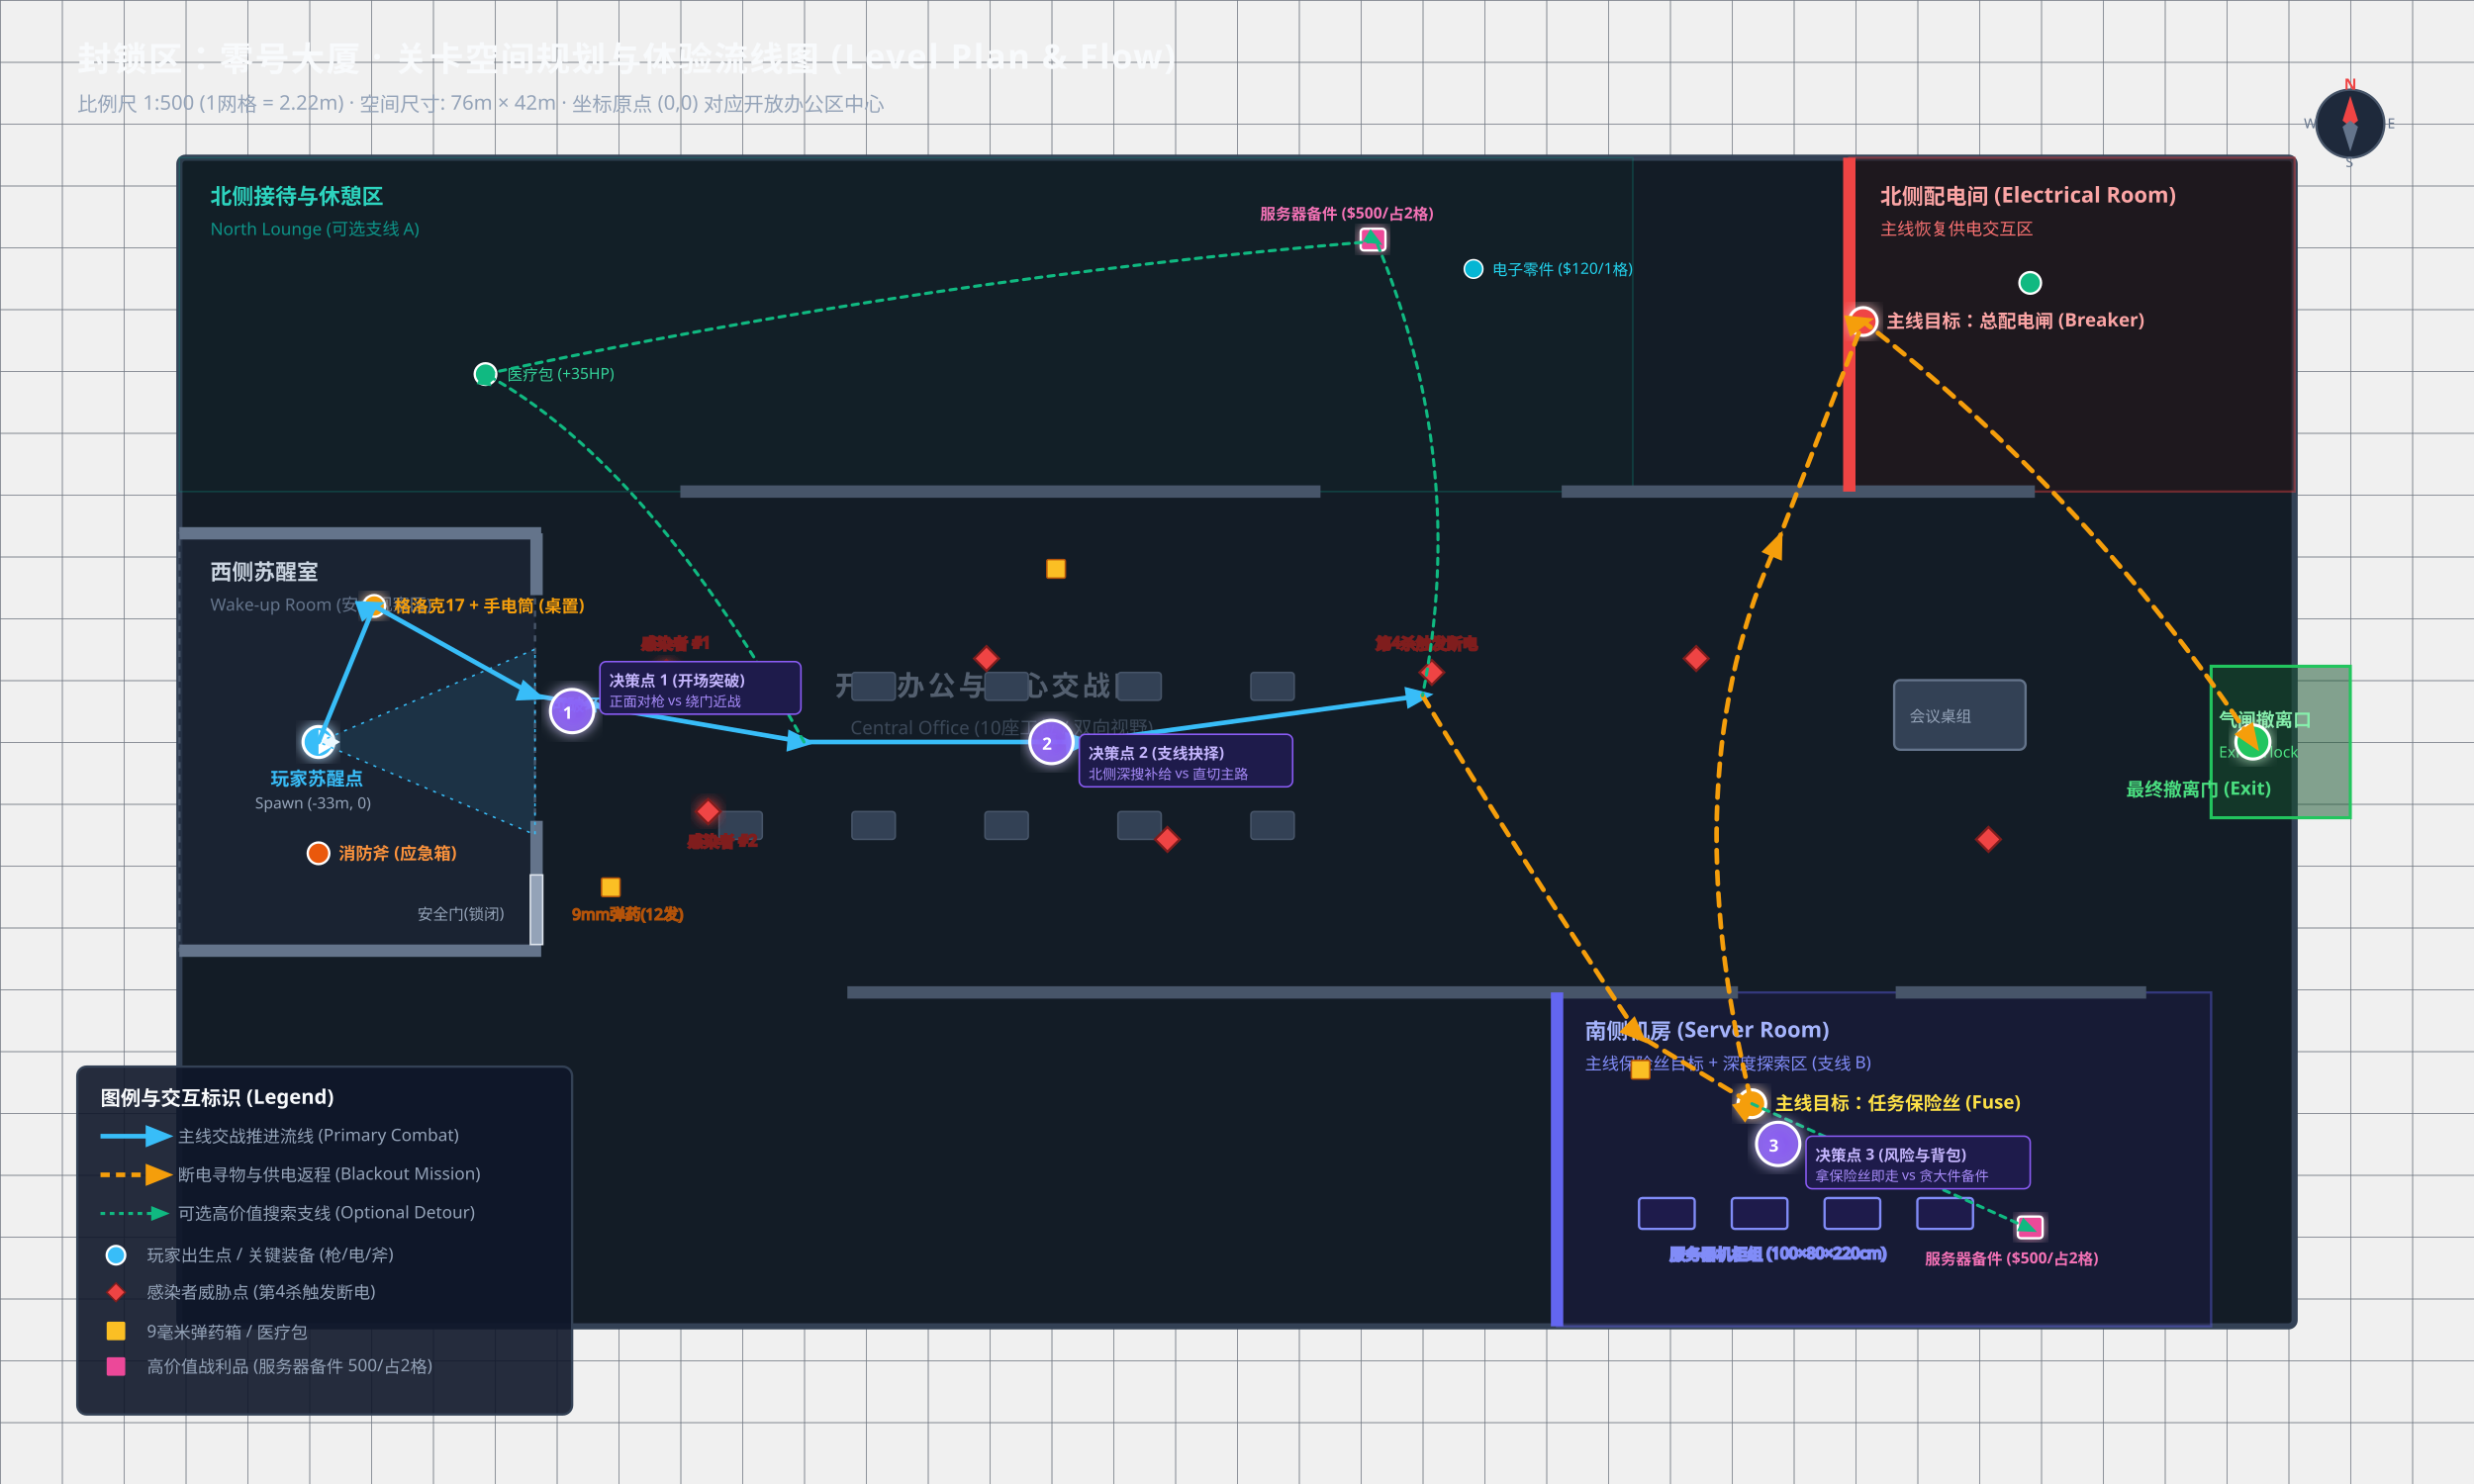
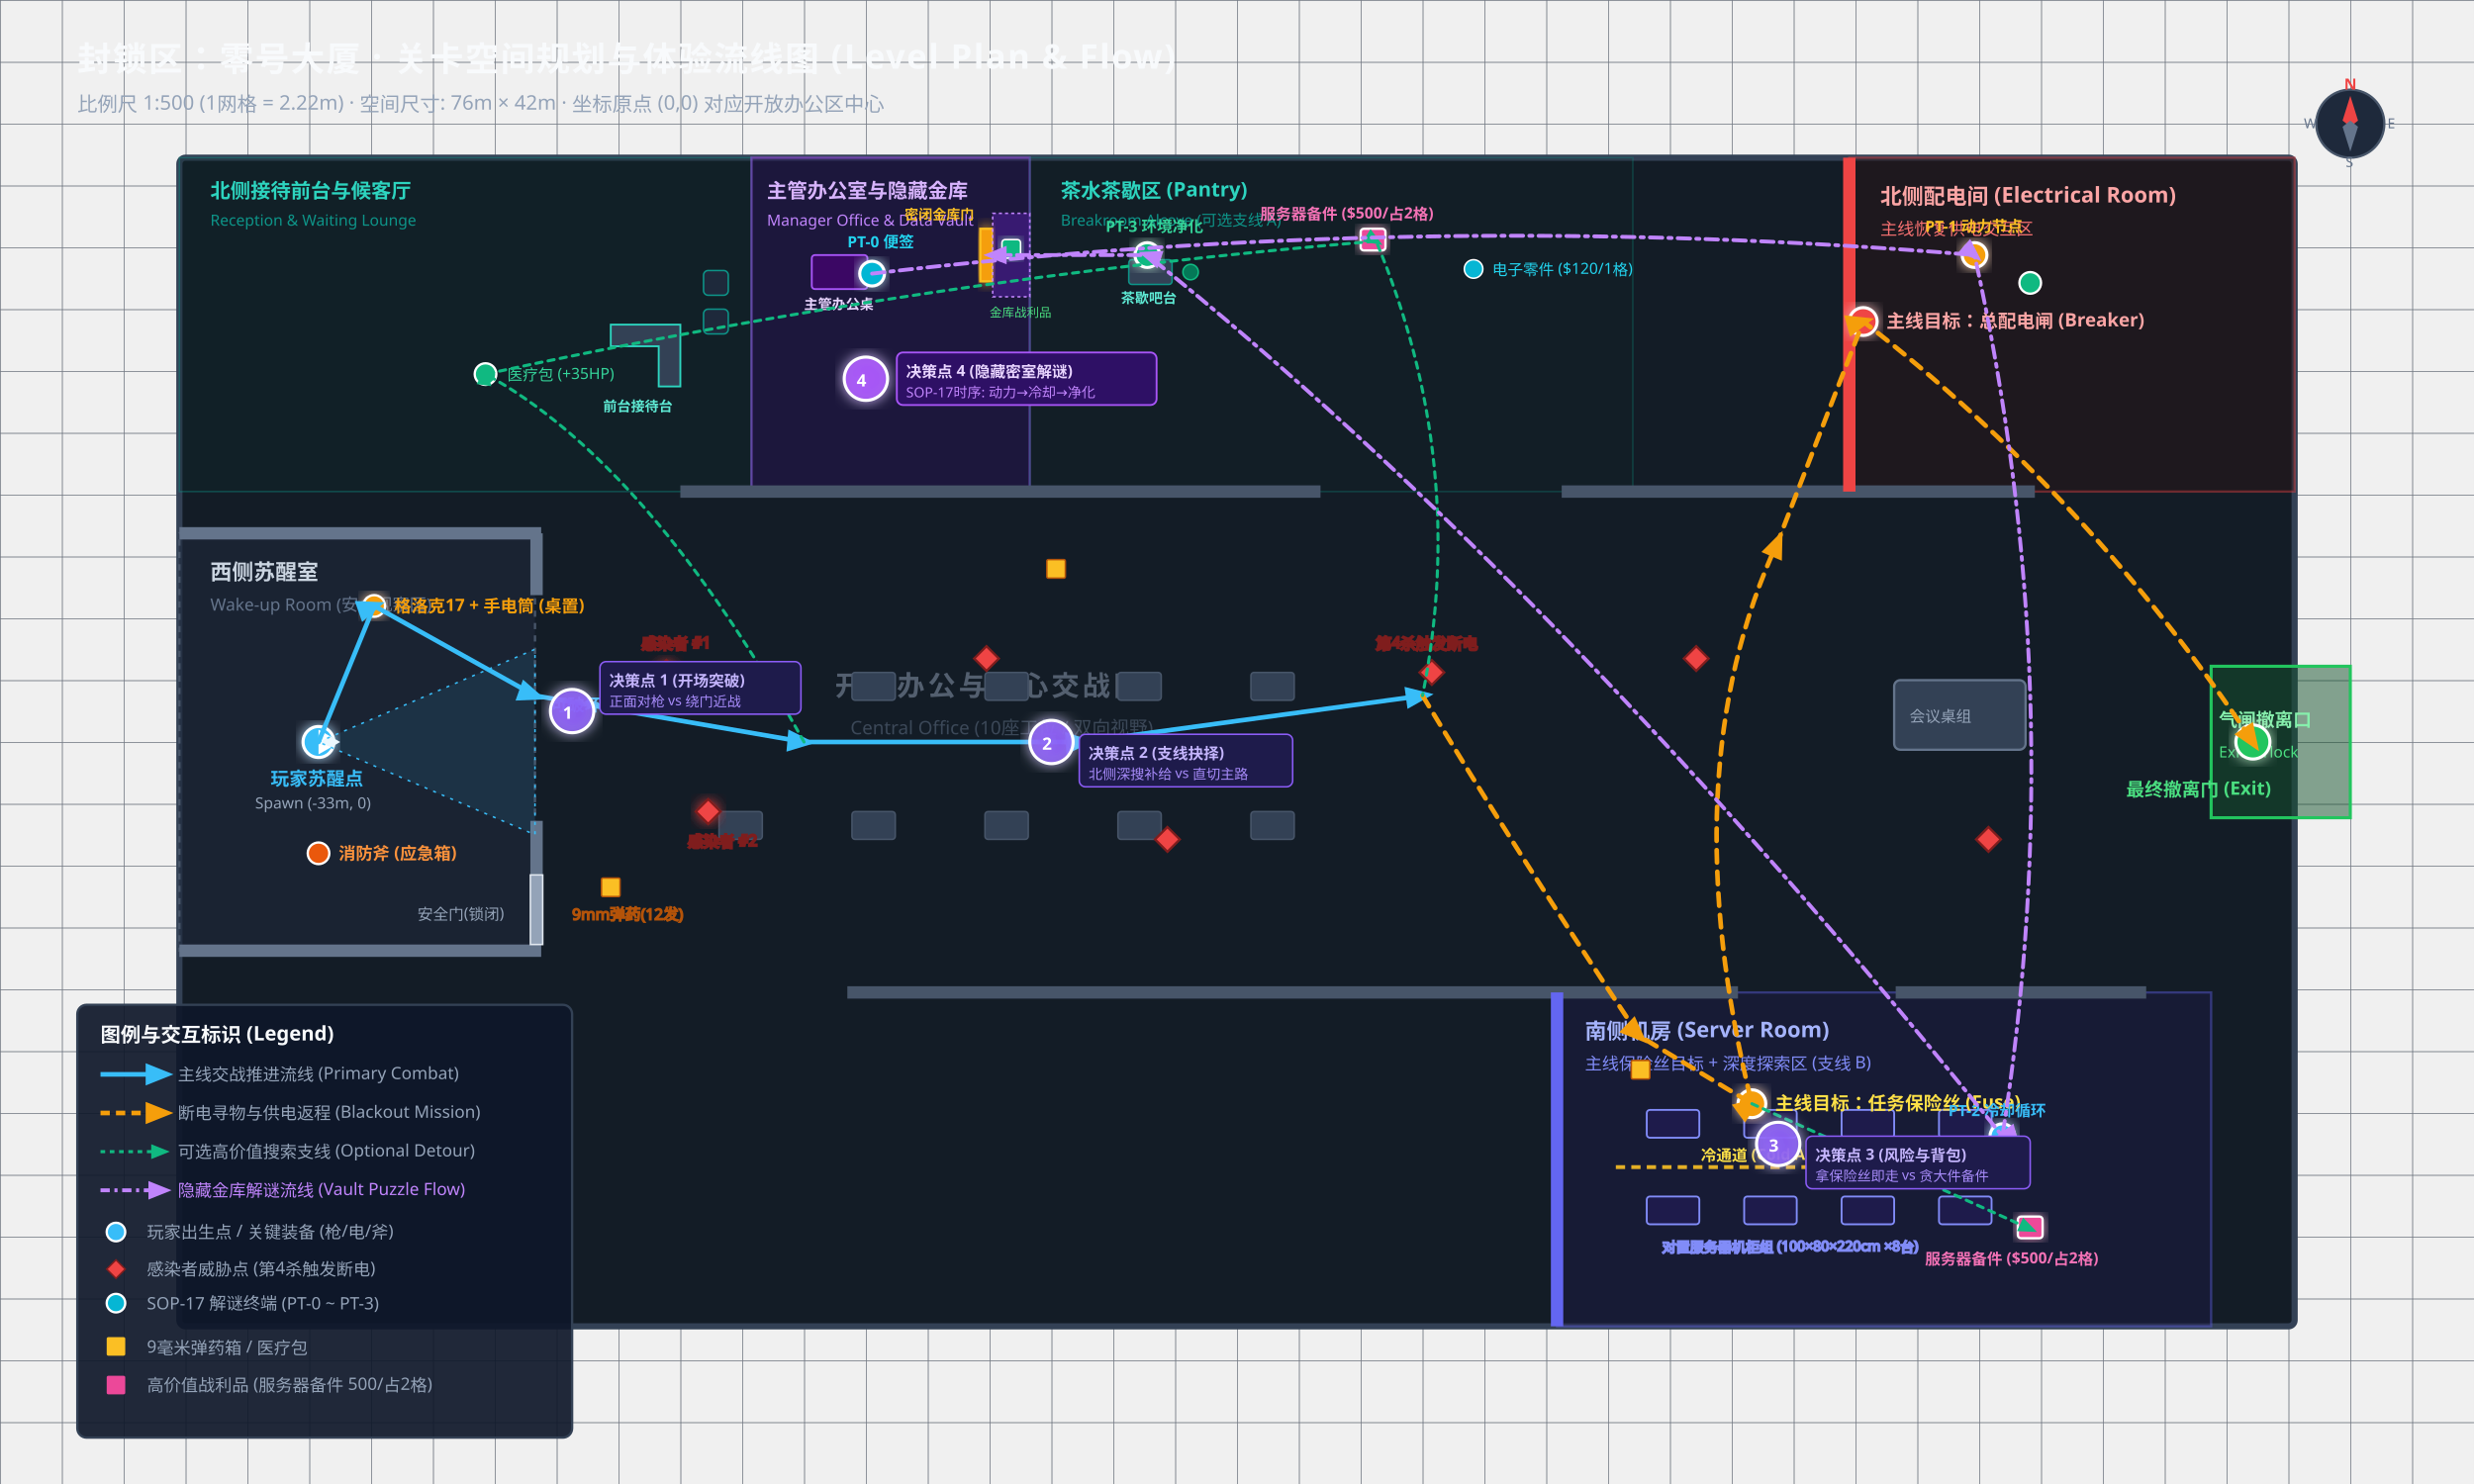
<svg xmlns="http://www.w3.org/2000/svg" viewBox="0 0 1600 960" width="100%" height="100%" style="background:#0f141a; font-family:'Segoe UI', 'PingFang SC', sans-serif;">
  <defs>
    <filter id="glow" x="-20%" y="-20%" width="140%" height="140%">
      <feGaussianBlur stdDeviation="4" result="blur" />
      <feComposite in="SourceGraphic" in2="blur" operator="over" />
    </filter>
    <marker id="arrow-blue" viewBox="0 0 10 10" refX="6" refY="5" markerWidth="6" markerHeight="6" orient="auto-start-reverse">
      <path d="M 0 1 L 10 5 L 0 9 z" fill="#38bdf8" />
    </marker>
    <marker id="arrow-amber" viewBox="0 0 10 10" refX="6" refY="5" markerWidth="6" markerHeight="6" orient="auto-start-reverse">
      <path d="M 0 1 L 10 5 L 0 9 z" fill="#f59e0b" />
    </marker>
    <marker id="arrow-green" viewBox="0 0 10 10" refX="6" refY="5" markerWidth="6" markerHeight="6" orient="auto-start-reverse">
      <path d="M 0 1 L 10 5 L 0 9 z" fill="#10b981" />
+     </marker>
+     <marker id="arrow-purple" viewBox="0 0 10 10" refX="6" refY="5" markerWidth="6" markerHeight="6" orient="auto-start-reverse">
+       <path d="M 0 1 L 10 5 L 0 9 z" fill="#c084fc" />
    </marker>
    <pattern id="grid" width="40" height="40" patternUnits="userSpaceOnUse">
      <path d="M 40 0 L 0 0 0 40" fill="none" stroke="#1e293b" stroke-width="1" stroke-opacity="0.6" />
    </pattern>
  </defs>
  <rect width="1600" height="960" fill="url(#grid)" />
  <text x="50" y="46" fill="#f8fafc" font-size="22" font-weight="bold" letter-spacing="1">封锁区：零号大厦 · 关卡空间规划与体验流线图 (Level Plan &amp; Flow)</text>
  <text x="50" y="72" fill="#94a3b8" font-size="13">比例尺 1:500 (1网格 = 2.22m) · 空间尺寸: 76m × 42m · 坐标原点 (0,0) 对应开放办公区中心</text>
  <rect x="116" y="102" width="1368" height="756" fill="#131c26" stroke="#334155" stroke-width="4" rx="4" />
  <rect x="116" y="345" width="230" height="270" fill="#1e293b" fill-opacity="0.6" stroke="#475569" stroke-dasharray="4,4" stroke-width="1.5" />
  <text x="136" y="375" fill="#cbd5e1" font-size="14" font-weight="bold">西侧苏醒室</text>
  <text x="136" y="395" fill="#64748b" font-size="11">Wake-up Room (安全观察区)</text>
-   <rect x="116" y="102" width="940" height="216" fill="#0f2e2e" fill-opacity="0.2" stroke="#0d9488" stroke-opacity="0.3" stroke-width="1" />
-   <text x="136" y="132" fill="#2dd4bf" font-size="14" font-weight="bold">北侧接待与休憩区</text>
-   <text x="136" y="152" fill="#0d9488" font-size="11">North Lounge (可选支线 A)</text>
+   <rect x="116" y="102" width="370" height="216" fill="#0f2e2e" fill-opacity="0.25" stroke="#0d9488" stroke-opacity="0.4" stroke-width="1" />
+   <text x="136" y="128" fill="#2dd4bf" font-size="13" font-weight="bold">北侧接待前台与候客厅</text>
+   <text x="136" y="146" fill="#0d9488" font-size="10">Reception &amp; Waiting Lounge</text>
+   <rect x="486" y="102" width="180" height="216" fill="#2e1065" fill-opacity="0.35" stroke="#a855f7" stroke-opacity="0.5" stroke-width="1.5" />
+   <text x="496" y="128" fill="#d8b4fe" font-size="13" font-weight="bold">主管办公室与隐藏金库</text>
+   <text x="496" y="146" fill="#c084fc" font-size="10">Manager Office &amp; Data Vault</text>
+   <rect x="666" y="102" width="390" height="216" fill="#0f2e2e" fill-opacity="0.15" stroke="#0d9488" stroke-opacity="0.3" stroke-width="1" />
+   <text x="686" y="128" fill="#2dd4bf" font-size="13" font-weight="bold">茶水茶歇区 (Pantry)</text>
+   <text x="686" y="146" fill="#0d9488" font-size="10">Breakroom Alcove (可选支线 A)</text>
  <rect x="1007" y="642" width="423" height="216" fill="#1e1b4b" fill-opacity="0.4" stroke="#6366f1" stroke-opacity="0.4" stroke-width="1.5" />
  <text x="1025" y="672" fill="#a5b4fc" font-size="14" font-weight="bold">南侧机房 (Server Room)</text>
  <text x="1025" y="692" fill="#818cf8" font-size="11">主线保险丝目标 + 深度探索区 (支线 B)</text>
  <rect x="1196" y="102" width="288" height="216" fill="#311313" fill-opacity="0.4" stroke="#ef4444" stroke-opacity="0.4" stroke-width="1.5" />
  <text x="1216" y="132" fill="#fca5a5" font-size="14" font-weight="bold">北侧配电间 (Electrical Room)</text>
  <text x="1216" y="152" fill="#f87171" font-size="11">主线恢复供电交互区</text>
  <rect x="1430" y="431" width="90" height="98" fill="#14532d" fill-opacity="0.5" stroke="#22c55e" stroke-width="2" />
  <text x="1435" y="470" fill="#86efac" font-size="12" font-weight="bold">气闸撤离口</text>
  <text x="1435" y="490" fill="#4ade80" font-size="10">Exit Airlock</text>
  <text x="540" y="450" fill="#94a3b8" font-size="18" font-weight="bold" letter-spacing="2" fill-opacity="0.5">开放办公与核心交战区</text>
  <text x="550" y="475" fill="#64748b" font-size="12" fill-opacity="0.5">Central Office (10座工位 / 双向视野)</text>
  <rect x="116" y="341" width="234" height="8" fill="#64748b" />
  <rect x="116" y="611" width="234" height="8" fill="#64748b" />
  <rect x="343" y="345" width="8" height="40" fill="#64748b" />
  <line x1="346" y1="385" x2="346" y2="531" stroke="#38bdf8" stroke-width="4" stroke-dasharray="3,3" filter="url(#glow)" />
  <text x="356" y="460" fill="#38bdf8" font-size="11" font-weight="bold">可破坏观察窗</text>
  <rect x="343" y="531" width="8" height="35" fill="#64748b" />
  <rect x="343" y="566" width="8" height="45" fill="#94a3b8" stroke="#e2e8f0" stroke-width="1" />
  <text x="270" y="595" fill="#94a3b8" font-size="10">安全门(锁闭)</text>
  <rect x="440" y="314" width="414" height="8" fill="#475569" />
  <rect x="1010" y="314" width="306" height="8" fill="#475569" />
  <rect x="548" y="638" width="576" height="8" fill="#475569" />
  <rect x="1226" y="638" width="162" height="8" fill="#475569" />
  <rect x="1003" y="642" width="8" height="216" fill="#6366f1" />
  <rect x="1192" y="102" width="8" height="216" fill="#ef4444" />
  <g fill="#334155" stroke="#475569" stroke-width="1">
    <rect x="465" y="435" width="28" height="18" rx="2" />
    <rect x="551" y="435" width="28" height="18" rx="2" />
    <rect x="637" y="435" width="28" height="18" rx="2" />
    <rect x="723" y="435" width="28" height="18" rx="2" />
    <rect x="809" y="435" width="28" height="18" rx="2" />
    <rect x="465" y="525" width="28" height="18" rx="2" />
    <rect x="551" y="525" width="28" height="18" rx="2" />
    <rect x="637" y="525" width="28" height="18" rx="2" />
    <rect x="723" y="525" width="28" height="18" rx="2" />
    <rect x="809" y="525" width="28" height="18" rx="2" />
  </g>
-   <g fill="#1e1b4b" stroke="#818cf8" stroke-width="1.5">
-     <rect x="1060" y="775" width="36" height="20" rx="2" />
-     <rect x="1120" y="775" width="36" height="20" rx="2" />
-     <rect x="1180" y="775" width="36" height="20" rx="2" />
-     <rect x="1240" y="775" width="36" height="20" rx="2" />
-     <text x="1080" y="815" fill="#a5b4fc" font-size="10">服务器机柜组 (100×80×220cm)</text>
+   <path d="M 395 210 L 440 210 L 440 250 L 426 250 L 426 224 L 395 224 Z" fill="#334155" stroke="#2dd4bf" stroke-width="1.2" />
+   <text x="390" y="266" fill="#5eead4" font-size="9" font-weight="bold">前台接待台</text>
+   <rect x="455" y="175" width="16" height="16" rx="3" fill="#1e293b" stroke="#0d9488" stroke-width="1" />
+   <rect x="455" y="200" width="16" height="16" rx="3" fill="#1e293b" stroke="#0d9488" stroke-width="1" />
+   <rect x="525" y="165" width="36" height="22" rx="2" fill="#3b0764" stroke="#a855f7" stroke-width="1.2" />
+   <text x="520" y="200" fill="#e9d5ff" font-size="9" font-weight="bold">主管办公桌</text>
+   <rect x="634" y="148" width="8" height="34" fill="#f59e0b" stroke="#fbbf24" stroke-width="1.5" filter="url(#glow)" />
+   <text x="585" y="142" fill="#fbbf24" font-size="9" font-weight="bold">密闭金库门</text>
+   <rect x="642" y="138" width="24" height="54" fill="#4c1d95" fill-opacity="0.6" stroke="#c084fc" stroke-dasharray="2,2" />
+   <rect x="648" y="155" width="12" height="12" rx="2" fill="#10b981" stroke="#fff" stroke-width="1" filter="url(#glow)" />
+   <text x="640" y="205" fill="#4ade80" font-size="8">金库战利品</text>
+   <rect x="730" y="168" width="28" height="16" rx="2" fill="#334155" stroke="#0d9488" stroke-width="1" />
+   <circle cx="770" cy="176" r="5" fill="#047857" stroke="#10b981" />
+   <text x="725" y="196" fill="#5eead4" font-size="9" font-weight="bold">茶歇吧台</text>
+   <g fill="#1e1b4b" stroke="#818cf8" stroke-width="1.2">
+     <rect x="1065" y="718" width="34" height="18" rx="2" />
+     <rect x="1128" y="718" width="34" height="18" rx="2" />
+     <rect x="1191" y="718" width="34" height="18" rx="2" />
+     <rect x="1254" y="718" width="34" height="18" rx="2" />
+   </g>
+   <line x1="1045" y1="755" x2="1310" y2="755" stroke="#fbbf24" stroke-width="2.5" stroke-dasharray="6,4" opacity="0.9" />
+   <text x="1100" y="751" fill="#fde047" font-size="10" font-weight="bold">冷通道 (Cold Aisle 3.6m / 悬空电缆桥架)</text>
+   <g fill="#1e1b4b" stroke="#818cf8" stroke-width="1.2">
+     <rect x="1065" y="774" width="34" height="18" rx="2" />
+     <rect x="1128" y="774" width="34" height="18" rx="2" />
+     <rect x="1191" y="774" width="34" height="18" rx="2" />
+     <rect x="1254" y="774" width="34" height="18" rx="2" />
+     <text x="1075" y="810" fill="#a5b4fc" font-size="9">对置服务器机柜组 (100×80×220cm ×8台)</text>
  </g>
  <rect x="1225" y="440" width="85" height="45" rx="4" fill="#334155" stroke="#64748b" stroke-width="1.5" />
  <text x="1235" y="467" fill="#94a3b8" font-size="10">会议桌组</text>
  <circle cx="206" cy="480" r="10" fill="#38bdf8" stroke="#fff" stroke-width="2" filter="url(#glow)" />
  <polygon points="206,472 220,480 206,488" fill="#fff" />
  <text x="175" y="508" fill="#38bdf8" font-size="12" font-weight="bold">玩家苏醒点</text>
  <text x="165" y="523" fill="#94a3b8" font-size="10">Spawn (-33m, 0)</text>
  <polygon points="206,480 346,420 346,540" fill="#38bdf8" fill-opacity="0.1" stroke="#38bdf8" stroke-width="1" stroke-dasharray="2,4" />
  <circle cx="242" cy="392" r="7" fill="#f59e0b" stroke="#fff" stroke-width="1.5" filter="url(#glow)" />
  <text x="255" y="396" fill="#f59e0b" font-size="11" font-weight="bold">格洛克17 + 手电筒 (桌置)</text>
  <circle cx="206" cy="552" r="7" fill="#ea580c" stroke="#fff" stroke-width="1.5" />
  <text x="219" y="556" fill="#fb923c" font-size="11" font-weight="bold">消防斧 (应急箱)</text>
  <g fill="#ef4444" stroke="#7f1d1d" stroke-width="1.5">
    <polygon points="431,427 439,435 431,443 423,435" filter="url(#glow)" />
    <text x="415" y="420" fill="#f87171" font-size="10">感染者 #1</text>
    <polygon points="458,517 466,525 458,533 450,525" filter="url(#glow)" />
    <text x="445" y="548" fill="#f87171" font-size="10">感染者 #2</text>
    <polygon points="638,418 646,426 638,434 630,426" />
    <polygon points="755,535 763,543 755,551 747,543" />
    <polygon points="926,427 934,435 926,443 918,435" />
    <text x="890" y="420" fill="#f87171" font-size="10">第4杀触发断电</text>
    <polygon points="1097,418 1105,426 1097,434 1089,426" />
    <polygon points="1286,535 1294,543 1286,551 1278,543" />
  </g>
  <g fill="#fbbf24" stroke="#b45309" stroke-width="1">
    <rect x="389" y="568" width="12" height="12" rx="1" />
    <text x="370" y="595" fill="#fbbf24" font-size="10">9mm弹药(12发)</text>
    <rect x="677" y="362" width="12" height="12" rx="1" />
    <rect x="1055" y="686" width="12" height="12" rx="1" />
  </g>
  <circle cx="314" cy="242" r="7" fill="#10b981" stroke="#fff" stroke-width="1.5" />
  <text x="328" y="246" fill="#34d399" font-size="10">医疗包 (+35HP)</text>
  <circle cx="1313" cy="183" r="7" fill="#10b981" stroke="#fff" stroke-width="1.5" />
  <circle cx="953" cy="174" r="6" fill="#06b6d4" stroke="#fff" stroke-width="1" />
  <text x="965" y="178" fill="#22d3ee" font-size="10">电子零件 ($120/1格)</text>
  <rect x="880" y="148" width="16" height="14" rx="2" fill="#ec4899" stroke="#fff" stroke-width="1.5" filter="url(#glow)" />
  <text x="815" y="142" fill="#f472b6" font-size="10" font-weight="bold">服务器备件 ($500/占2格)</text>
  <rect x="1305" y="787" width="16" height="14" rx="2" fill="#ec4899" stroke="#fff" stroke-width="1.5" filter="url(#glow)" />
  <text x="1245" y="818" fill="#f472b6" font-size="10" font-weight="bold">服务器备件 ($500/占2格)</text>
  <circle cx="1133" cy="714" r="9" fill="#f59e0b" stroke="#fff" stroke-width="2" filter="url(#glow)" />
  <text x="1148" y="718" fill="#fde047" font-size="12" font-weight="bold">主线目标：任务保险丝 (Fuse)</text>
  <circle cx="1205" cy="208" r="9" fill="#ef4444" stroke="#fff" stroke-width="2" filter="url(#glow)" />
  <text x="1220" y="212" fill="#fca5a5" font-size="12" font-weight="bold">主线目标：总配电闸 (Breaker)</text>
  <circle cx="1457" cy="480" r="11" fill="#22c55e" stroke="#fff" stroke-width="2" filter="url(#glow)" />
  <text x="1375" y="515" fill="#4ade80" font-size="12" font-weight="bold">最终撤离门 (Exit)</text>
+   <circle cx="564" cy="177" r="8" fill="#06b6d4" stroke="#fff" stroke-width="2" filter="url(#glow)" />
+   <text x="548" y="160" fill="#22d3ee" font-size="10" font-weight="bold">PT-0 便签</text>
+   <circle cx="1277" cy="165" r="8" fill="#f59e0b" stroke="#fff" stroke-width="2" filter="url(#glow)" />
+   <text x="1245" y="150" fill="#fbbf24" font-size="10" font-weight="bold">PT-1 动力节点</text>
+   <circle cx="1295" cy="735" r="8" fill="#38bdf8" stroke="#fff" stroke-width="2" filter="url(#glow)" />
+   <text x="1260" y="722" fill="#38bdf8" font-size="10" font-weight="bold">PT-2 冷却循环</text>
+   <circle cx="742" cy="165" r="8" fill="#10b981" stroke="#fff" stroke-width="2" filter="url(#glow)" />
+   <text x="715" y="150" fill="#34d399" font-size="10" font-weight="bold">PT-3 环境净化</text>
  <path d="M 206 480 L 242 392 L 346 450 L 520 480 L 700 480 L 920 450" fill="none" stroke="#38bdf8" stroke-width="3" stroke-linecap="round" stroke-linejoin="round" marker-mid="url(#arrow-blue)" marker-end="url(#arrow-blue)" />
  <path d="M 920 450 Q 980 550 1060 670 L 1133 714 Q 1080 500 1150 350 L 1205 208 Q 1350 320 1457 480" fill="none" stroke="#f59e0b" stroke-width="3" stroke-dasharray="8,6" stroke-linecap="round" stroke-linejoin="round" marker-mid="url(#arrow-amber)" marker-end="url(#arrow-amber)" />
  <path d="M 520 480 Q 420 300 314 242 Q 600 180 890 156 Q 950 300 920 450" fill="none" stroke="#10b981" stroke-width="2" stroke-dasharray="4,4" stroke-linecap="round" stroke-linejoin="round" marker-mid="url(#arrow-green)" />
  <path d="M 1133 714 L 1313 795" fill="none" stroke="#10b981" stroke-width="2" stroke-dasharray="4,4" stroke-linecap="round" stroke-linejoin="round" marker-end="url(#arrow-green)" />
+   <path d="M 564 177 Q 920 135 1277 165 Q 1340 450 1295 735 Q 1010 380 742 165 L 642 165" fill="none" stroke="#c084fc" stroke-width="2.5" stroke-dasharray="8,4,2,4" stroke-linecap="round" stroke-linejoin="round" marker-mid="url(#arrow-purple)" marker-end="url(#arrow-purple)" />
  <g filter="url(#glow)">
    <circle cx="370" cy="460" r="14" fill="#8b5cf6" fill-opacity="0.8" stroke="#fff" stroke-width="2" />
    <text x="364" y="465" fill="#fff" font-size="11" font-weight="bold">1</text>
  </g>
  <rect x="388" y="428" width="130" height="34" rx="4" fill="#1e1b4b" stroke="#8b5cf6" stroke-width="1" />
  <text x="394" y="444" fill="#c4b5fd" font-size="10" font-weight="bold">决策点 1 (开场突破)</text>
  <text x="394" y="457" fill="#a78bfa" font-size="9">正面对枪 vs 绕门近战</text>
  <g filter="url(#glow)">
    <circle cx="680" cy="480" r="14" fill="#8b5cf6" fill-opacity="0.8" stroke="#fff" stroke-width="2" />
    <text x="674" y="485" fill="#fff" font-size="11" font-weight="bold">2</text>
  </g>
  <rect x="698" y="475" width="138" height="34" rx="4" fill="#1e1b4b" stroke="#8b5cf6" stroke-width="1" />
  <text x="704" y="491" fill="#c4b5fd" font-size="10" font-weight="bold">决策点 2 (支线抉择)</text>
  <text x="704" y="504" fill="#a78bfa" font-size="9">北侧深搜补给 vs 直切主路</text>
  <g filter="url(#glow)">
    <circle cx="1150" cy="740" r="14" fill="#8b5cf6" fill-opacity="0.8" stroke="#fff" stroke-width="2" />
    <text x="1144" y="745" fill="#fff" font-size="11" font-weight="bold">3</text>
  </g>
  <rect x="1168" y="735" width="145" height="34" rx="4" fill="#1e1b4b" stroke="#8b5cf6" stroke-width="1" />
  <text x="1174" y="751" fill="#c4b5fd" font-size="10" font-weight="bold">决策点 3 (风险与背包)</text>
  <text x="1174" y="764" fill="#a78bfa" font-size="9">拿保险丝即走 vs 贪大件备件</text>
-   <rect x="50" y="690" width="320" height="225" rx="6" fill="#0f172a" fill-opacity="0.9" stroke="#334155" stroke-width="1.5" />
-   <text x="65" y="715" fill="#f8fafc" font-size="13" font-weight="bold">图例与交互标识 (Legend)</text>
-   <line x1="65" y1="735" x2="105" y2="735" stroke="#38bdf8" stroke-width="3" marker-end="url(#arrow-blue)" />
-   <text x="115" y="739" fill="#94a3b8" font-size="11">主线交战推进流线 (Primary Combat)</text>
-   <line x1="65" y1="760" x2="105" y2="760" stroke="#f59e0b" stroke-width="3" stroke-dasharray="6,4" marker-end="url(#arrow-amber)" />
-   <text x="115" y="764" fill="#94a3b8" font-size="11">断电寻物与供电返程 (Blackout Mission)</text>
-   <line x1="65" y1="785" x2="105" y2="785" stroke="#10b981" stroke-width="2" stroke-dasharray="3,3" marker-end="url(#arrow-green)" />
-   <text x="115" y="789" fill="#94a3b8" font-size="11">可选高价值搜索支线 (Optional Detour)</text>
-   <circle cx="75" cy="812" r="6" fill="#38bdf8" stroke="#fff" stroke-width="1.5" />
-   <text x="95" y="816" fill="#94a3b8" font-size="11">玩家出生点 / 关键装备 (枪/电/斧)</text>
-   <polygon points="75,830 81,836 75,842 69,836" fill="#ef4444" stroke="#7f1d1d" stroke-width="1" />
-   <text x="95" y="840" fill="#94a3b8" font-size="11">感染者威胁点 (第4杀触发断电)</text>
-   <rect x="69" y="855" width="12" height="12" rx="1" fill="#fbbf24" />
-   <text x="95" y="865" fill="#94a3b8" font-size="11">9毫米弹药箱 / 医疗包</text>
-   <rect x="69" y="878" width="12" height="12" rx="1" fill="#ec4899" />
-   <text x="95" y="888" fill="#94a3b8" font-size="11">高价值战利品 (服务器备件 500/占2格)</text>
+   <g filter="url(#glow)">
+     <circle cx="560" cy="245" r="14" fill="#a855f7" fill-opacity="0.9" stroke="#fff" stroke-width="2" />
+     <text x="554" y="250" fill="#fff" font-size="11" font-weight="bold">4</text>
+   </g>
+   <rect x="580" y="228" width="168" height="34" rx="4" fill="#2e1065" stroke="#a855f7" stroke-width="1.2" />
+   <text x="586" y="244" fill="#e9d5ff" font-size="10" font-weight="bold">决策点 4 (隐藏密室解谜)</text>
+   <text x="586" y="257" fill="#c084fc" font-size="9">SOP-17时序: 动力→冷却→净化</text>
+   <rect x="50" y="650" width="320" height="280" rx="6" fill="#0f172a" fill-opacity="0.92" stroke="#334155" stroke-width="1.5" />
+   <text x="65" y="674" fill="#f8fafc" font-size="13" font-weight="bold">图例与交互标识 (Legend)</text>
+   <line x1="65" y1="695" x2="105" y2="695" stroke="#38bdf8" stroke-width="3" marker-end="url(#arrow-blue)" />
+   <text x="115" y="699" fill="#94a3b8" font-size="11">主线交战推进流线 (Primary Combat)</text>
+   <line x1="65" y1="720" x2="105" y2="720" stroke="#f59e0b" stroke-width="3" stroke-dasharray="6,4" marker-end="url(#arrow-amber)" />
+   <text x="115" y="724" fill="#94a3b8" font-size="11">断电寻物与供电返程 (Blackout Mission)</text>
+   <line x1="65" y1="745" x2="105" y2="745" stroke="#10b981" stroke-width="2" stroke-dasharray="3,3" marker-end="url(#arrow-green)" />
+   <text x="115" y="749" fill="#94a3b8" font-size="11">可选高价值搜索支线 (Optional Detour)</text>
+   <line x1="65" y1="770" x2="105" y2="770" stroke="#c084fc" stroke-width="2.5" stroke-dasharray="6,3,2,3" marker-end="url(#arrow-purple)" />
+   <text x="115" y="774" fill="#c084fc" font-size="11">隐藏金库解谜流线 (Vault Puzzle Flow)</text>
+   <circle cx="75" cy="797" r="6" fill="#38bdf8" stroke="#fff" stroke-width="1.5" />
+   <text x="95" y="801" fill="#94a3b8" font-size="11">玩家出生点 / 关键装备 (枪/电/斧)</text>
+   <polygon points="75,815 81,821 75,827 69,821" fill="#ef4444" stroke="#7f1d1d" stroke-width="1" />
+   <text x="95" y="825" fill="#94a3b8" font-size="11">感染者威胁点 (第4杀触发断电)</text>
+   <circle cx="75" cy="843" r="6" fill="#06b6d4" stroke="#fff" stroke-width="1.5" />
+   <text x="95" y="847" fill="#94a3b8" font-size="11">SOP-17 解谜终端 (PT-0 ~ PT-3)</text>
+   <rect x="69" y="865" width="12" height="12" rx="1" fill="#fbbf24" />
+   <text x="95" y="875" fill="#94a3b8" font-size="11">9毫米弹药箱 / 医疗包</text>
+   <rect x="69" y="890" width="12" height="12" rx="1" fill="#ec4899" />
+   <text x="95" y="900" fill="#94a3b8" font-size="11">高价值战利品 (服务器备件 500/占2格)</text>
  <g transform="translate(1520, 80)">
    <circle cx="0" cy="0" r="22" fill="#1e293b" stroke="#475569" stroke-width="1.5" />
    <polygon points="0,-18 5,-2 0,2 -5,-2" fill="#ef4444" />
    <polygon points="0,18 5,2 0,-2 -5,2" fill="#64748b" />
    <text x="-4" y="-22" fill="#ef4444" font-size="10" font-weight="bold">N</text>
    <text x="-3" y="28" fill="#64748b" font-size="9">S</text>
    <text x="24" y="3" fill="#64748b" font-size="9">E</text>
    <text x="-30" y="3" fill="#64748b" font-size="9">W</text>
  </g>
</svg>
